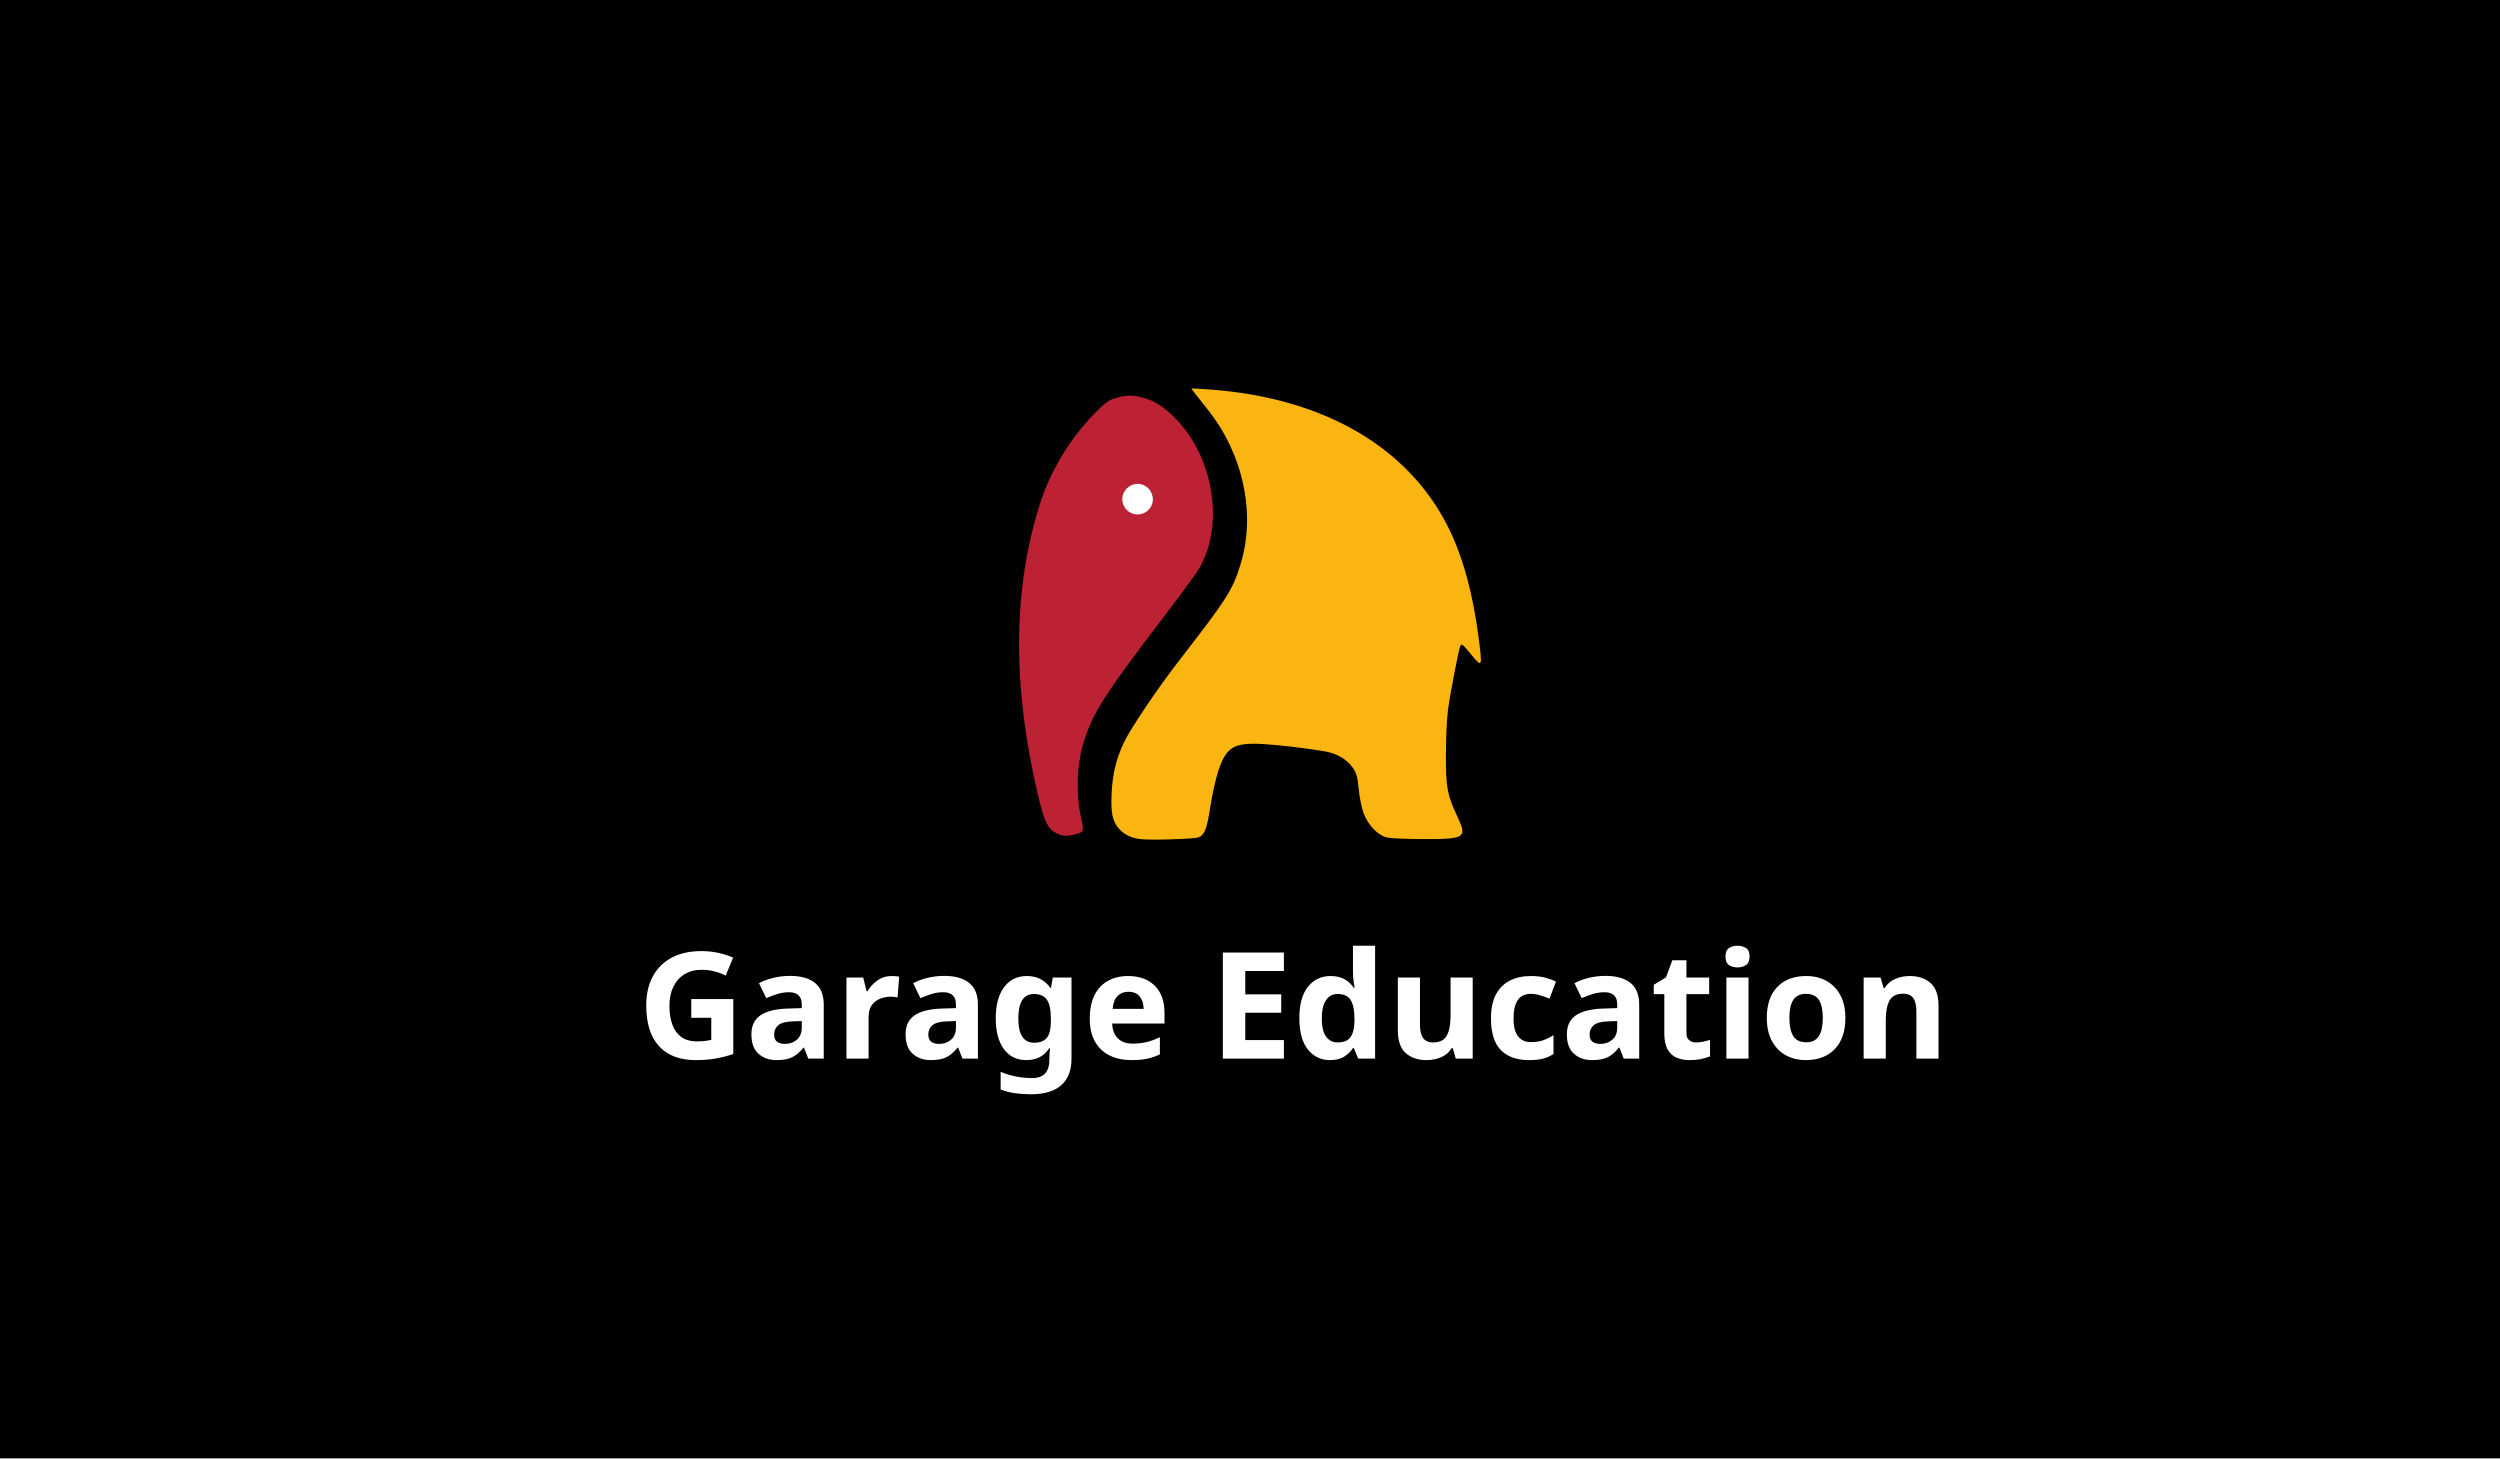
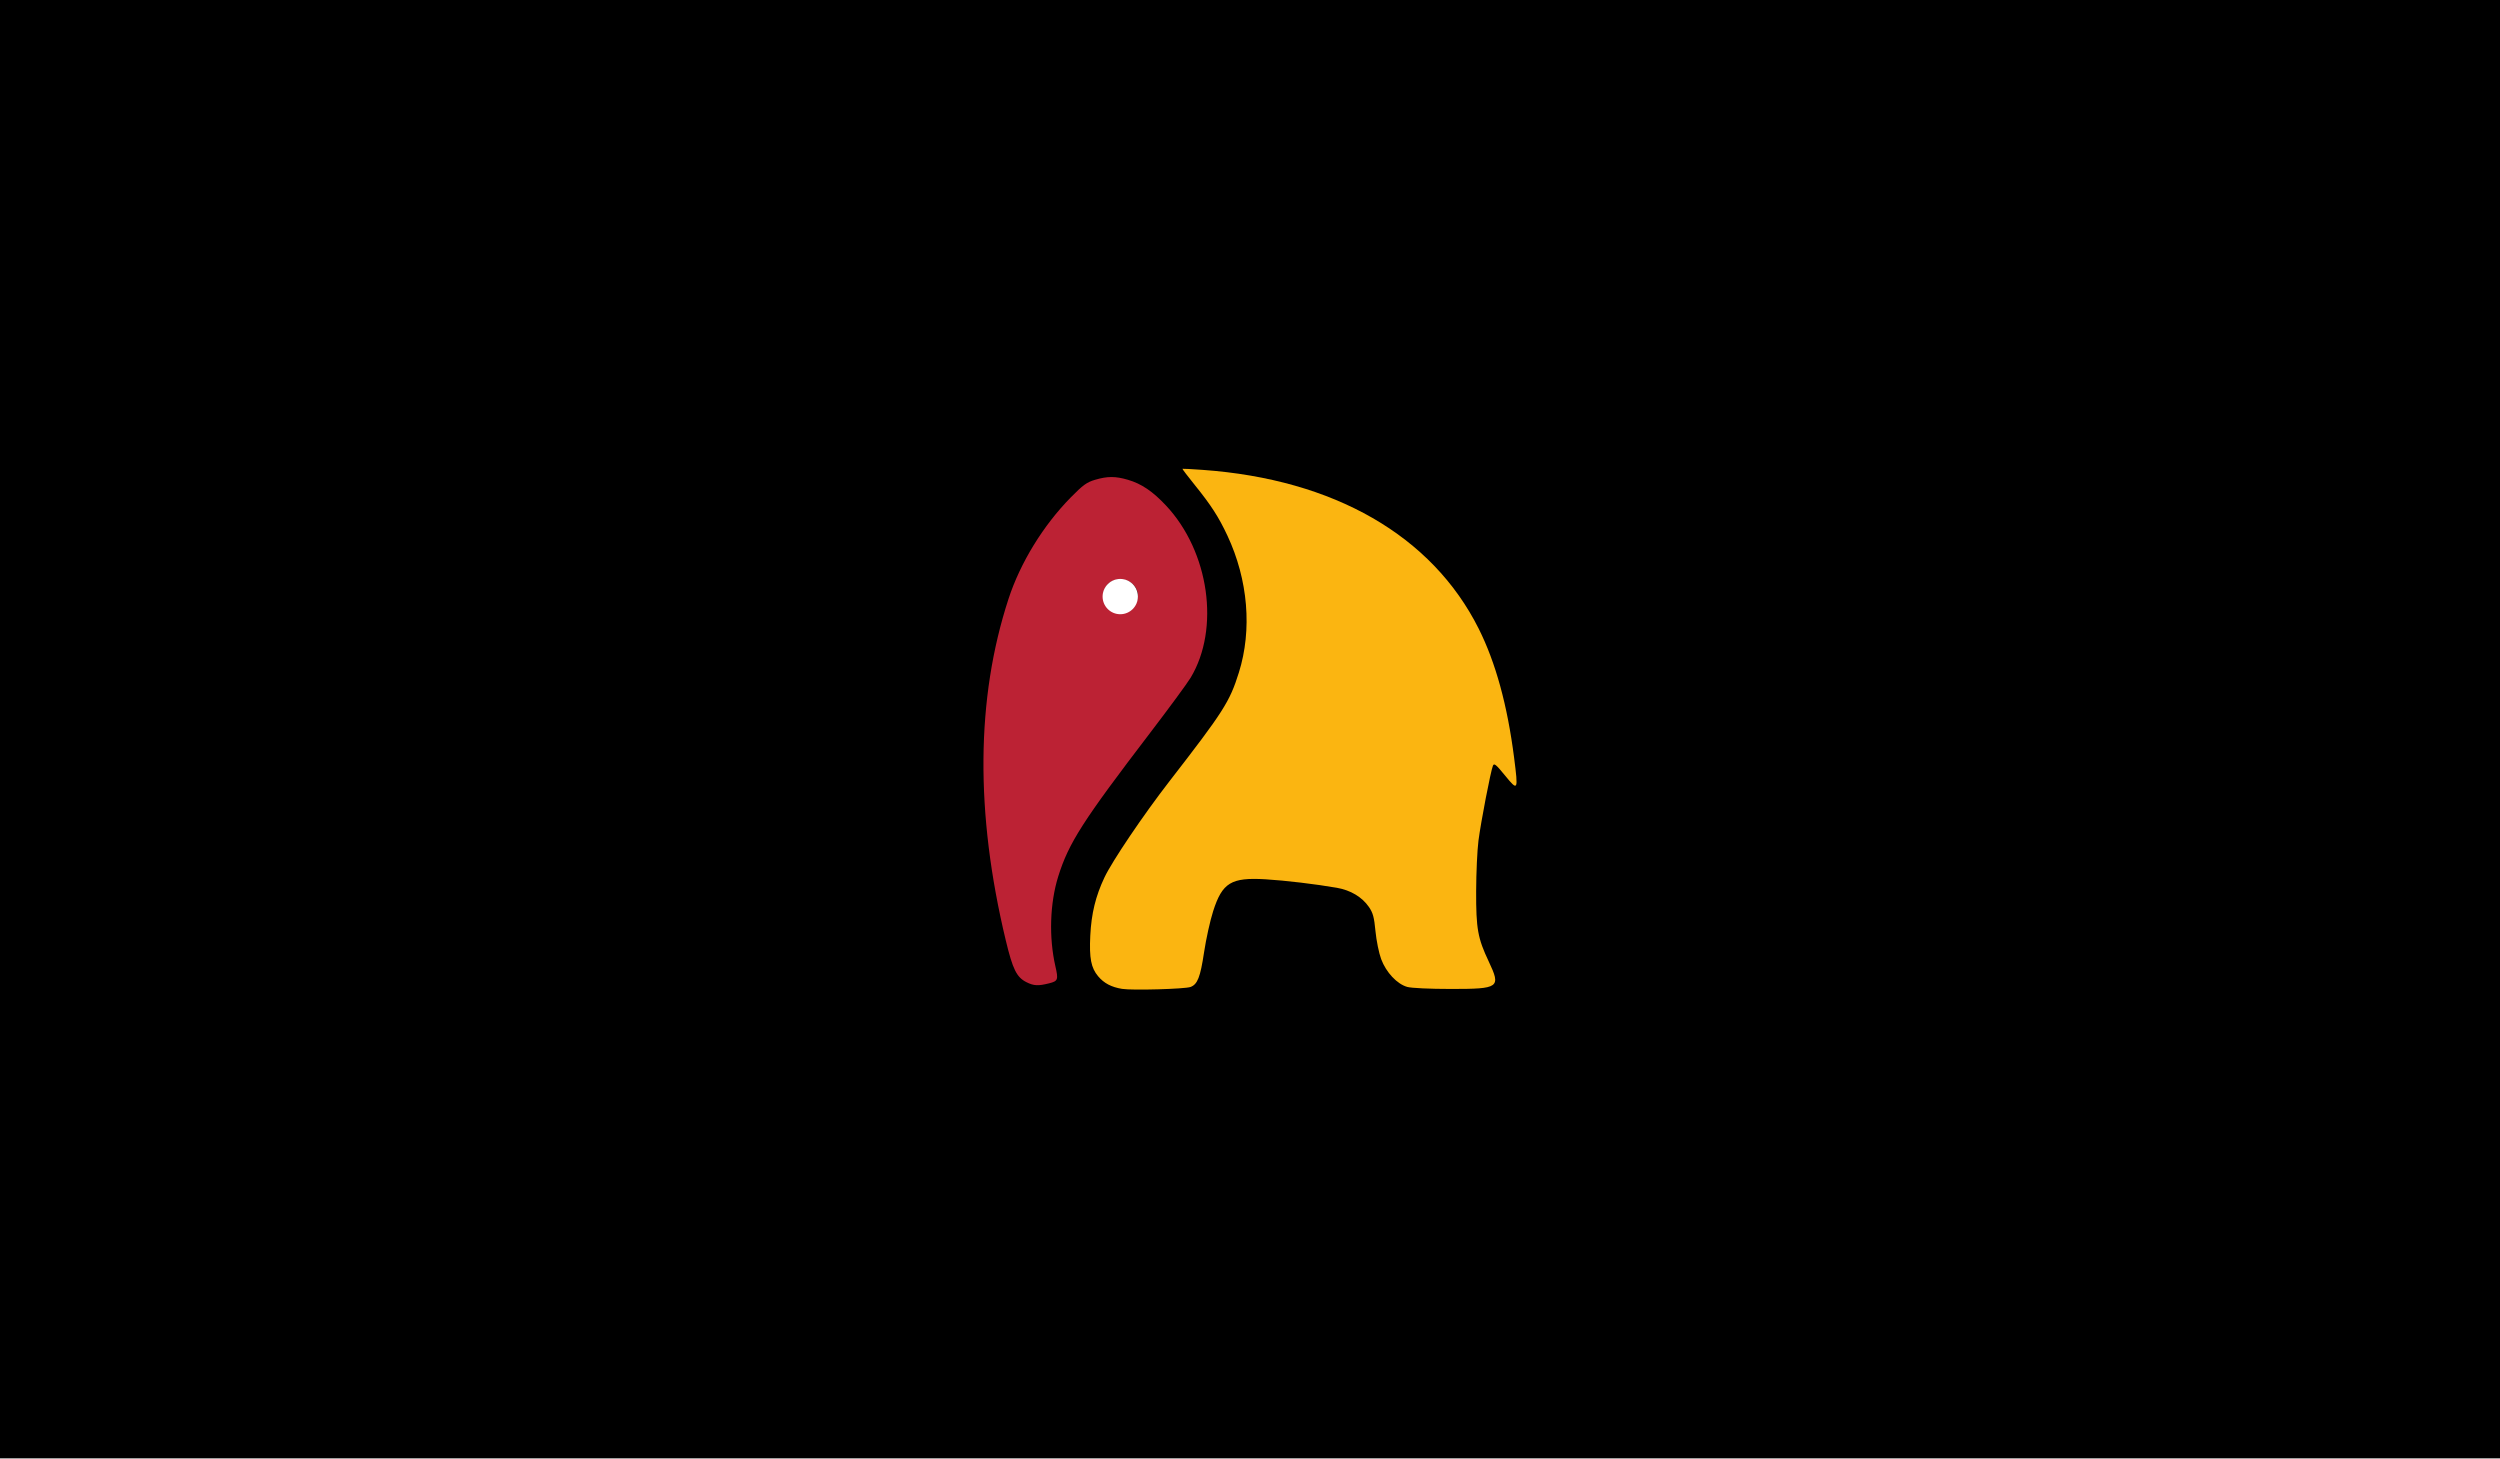
<svg xmlns="http://www.w3.org/2000/svg" height="700" viewBox="0 0 2741.117 1155" width="1200" version="1.1" id="svg5" xml:space="preserve">
  <defs id="defs9" />
  <g id="logo">
    <rect style="fill:#000000;stroke-width:103.498;stroke-linecap:square;stroke-linejoin:bevel;stop-color:#000000;fill-opacity:1" id="rect338" width="2741.117" height="1598.985" x="3.9062499e-07" y="-221.992" />
    <path style="fill:#9e9e9e;stroke-width:2.284" d="m 699.655,-611.7 c 1.57,-0.634 4.14,-0.634 5.711,0 1.57,0.634 0.285,1.152 -2.855,1.152 -3.141,0 -4.426,-0.518 -2.855,-1.152 z m 75.381,0 c 1.571,-0.634 4.14,-0.634 5.711,0 1.57,0.634 0.285,1.152 -2.855,1.152 -3.141,0 -4.426,-0.518 -2.855,-1.152 z m -98.081,-2.332 c 1.649,-0.66 3.619,-0.579 4.378,0.18 0.759,0.759 -0.59,1.299 -2.998,1.2 -2.661,-0.11 -3.202,-0.651 -1.38,-1.38 z m 123.35,0 c 1.649,-0.66 3.619,-0.579 4.378,0.18 0.759,0.759 -0.59,1.299 -2.998,1.2 -2.661,-0.11 -3.202,-0.651 -1.38,-1.38 z M 391.559,-742.103 c -2.841,-3.623 -2.761,-3.704 0.862,-0.863 2.199,1.724 3.998,3.523 3.998,3.998 0,1.88 -1.876,0.67 -4.86,-3.135 z m 738.109,-42.55 c 0,-0.474 1.799,-2.273 3.998,-3.998 3.623,-2.841 3.704,-2.76 0.862,0.863 -2.984,3.805 -4.86,5.015 -4.86,3.135 z m -911.241,-288.287 c 0.11,-2.661 0.651,-3.202 1.38,-1.38 0.66,1.649 0.579,3.619 -0.18,4.378 -0.759,0.759 -1.299,-0.59 -1.2,-2.998 z m 1041.624,0 c 0.11,-2.661 0.651,-3.202 1.38,-1.38 0.66,1.649 0.579,3.619 -0.18,4.378 -0.759,0.759 -1.299,-0.59 -1.2,-2.998 z M 216.323,-1096.735 c 0,-3.141 0.518,-4.426 1.152,-2.855 0.634,1.571 0.634,4.14 0,5.711 -0.634,1.57 -1.152,0.285 -1.152,-2.855 z m 1046.193,0 c 0,-3.141 0.518,-4.426 1.152,-2.855 0.634,1.571 0.634,4.14 0,5.711 -0.634,1.57 -1.152,0.285 -1.152,-2.855 z M 216.323,-1172.116 c 0,-3.141 0.518,-4.426 1.152,-2.855 0.634,1.57 0.634,4.14 0,5.711 -0.634,1.57 -1.152,0.285 -1.152,-2.855 z m 1046.193,0 c 0,-3.141 0.518,-4.426 1.152,-2.855 0.634,1.57 0.634,4.14 0,5.711 -0.634,1.57 -1.152,0.285 -1.152,-2.855 z m -1044.089,-24.175 c 0.11,-2.661 0.651,-3.202 1.38,-1.38 0.66,1.649 0.579,3.619 -0.18,4.378 -0.759,0.759 -1.299,-0.59 -1.2,-2.998 z m 1041.624,0 c 0.11,-2.661 0.651,-3.202 1.38,-1.38 0.66,1.649 0.579,3.619 -0.18,4.378 -0.759,0.759 -1.299,-0.59 -1.2,-2.998 z M 562.879,-1304.032 c -2.841,-3.623 -2.761,-3.704 0.862,-0.863 2.199,1.724 3.998,3.523 3.998,3.998 0,1.88 -1.876,0.67 -4.86,-3.135 z m 37.2,-14.277 c 0,-3.141 0.518,-4.426 1.152,-2.855 0.634,1.57 0.634,4.14 0,5.711 -0.634,1.57 -1.152,0.285 -1.152,-2.855 z m -23.774,-22.071 c 1.57,-0.634 4.14,-0.634 5.711,0 1.57,0.634 0.285,1.152 -2.855,1.152 -3.141,0 -4.426,-0.518 -2.855,-1.152 z m -186.739,-184.375 c 0,-0.474 1.799,-2.273 3.997,-3.997 3.623,-2.841 3.704,-2.761 0.863,0.862 -2.984,3.805 -4.86,5.015 -4.86,3.135 z m 287.389,-130.901 c 1.649,-0.66 3.619,-0.579 4.378,0.18 0.759,0.759 -0.59,1.299 -2.998,1.2 -2.661,-0.11 -3.202,-0.651 -1.38,-1.38 z m 123.35,0 c 1.649,-0.66 3.619,-0.579 4.378,0.18 0.759,0.759 -0.59,1.299 -2.998,1.2 -2.661,-0.11 -3.202,-0.651 -1.38,-1.38 z m -100.65,-2.237 c 1.57,-0.634 4.14,-0.634 5.711,0 1.57,0.634 0.285,1.152 -2.855,1.152 -3.141,0 -4.426,-0.518 -2.855,-1.152 z m 75.381,0 c 1.571,-0.634 4.14,-0.634 5.711,0 1.57,0.634 0.285,1.152 -2.855,1.152 -3.141,0 -4.426,-0.518 -2.855,-1.152 z" id="path263" />
    <path style="fill:#5d5d5d;stroke-width:2.284" d="m 708.792,-611.7 c 1.57,-0.634 4.14,-0.634 5.711,0 1.571,0.634 0.286,1.152 -2.855,1.152 -3.141,0 -4.426,-0.518 -2.855,-1.152 z m 57.107,0 c 1.57,-0.634 4.14,-0.634 5.711,0 1.571,0.634 0.286,1.152 -2.855,1.152 -3.141,0 -4.426,-0.518 -2.855,-1.152 z m 327.221,-136.685 c 2.951,-3.141 5.879,-5.711 6.507,-5.711 0.628,0 -1.272,2.57 -4.223,5.711 -2.951,3.141 -5.879,5.711 -6.507,5.711 -0.628,0 1.272,-2.57 4.223,-5.711 z m -708.413,-0.571 c -2.841,-3.623 -2.761,-3.704 0.862,-0.863 2.199,1.724 3.998,3.523 3.998,3.998 0,1.88 -1.876,0.67 -4.86,-3.135 z m -31.861,-31.98 -5.538,-6.282 6.282,5.538 c 5.871,5.176 7.329,7.026 5.538,7.026 -0.409,0 -3.236,-2.827 -6.282,-6.282 z m 769.97,3.135 c 0,-0.474 1.799,-2.273 3.998,-3.998 3.623,-2.841 3.704,-2.76 0.862,0.863 -2.984,3.805 -4.86,5.015 -4.86,3.135 z M 216.408,-1107.014 c 0.047,-3.769 0.558,-5.034 1.138,-2.812 0.579,2.223 0.541,5.306 -0.085,6.853 -0.626,1.546 -1.099,-0.272 -1.053,-4.041 z m 1046.193,0 c 0.047,-3.769 0.558,-5.034 1.138,-2.812 0.579,2.223 0.541,5.306 -0.085,6.853 -0.626,1.546 -1.1,-0.272 -1.053,-4.041 z m -1046.193,-54.822 c 0.047,-3.769 0.558,-5.034 1.138,-2.812 0.579,2.223 0.541,5.306 -0.085,6.853 -0.626,1.546 -1.099,-0.272 -1.053,-4.041 z m 1046.193,0 c 0.047,-3.769 0.558,-5.034 1.138,-2.812 0.579,2.223 0.541,5.306 -0.085,6.853 -0.626,1.546 -1.1,-0.272 -1.053,-4.041 z m -909.582,-326.65 c 2.951,-3.141 5.879,-5.711 6.507,-5.711 0.628,0 -1.272,2.57 -4.223,5.711 -2.951,3.141 -5.879,5.711 -6.507,5.711 -0.628,0 1.272,-2.57 4.223,-5.711 z m 773.006,0.571 -4.351,-5.14 5.14,4.351 c 4.83,4.089 6.179,5.928 4.351,5.928 -0.433,0 -2.746,-2.313 -5.14,-5.14 z m -743.311,-29.987 c 0,-0.474 1.799,-2.273 3.997,-3.997 3.623,-2.841 3.704,-2.761 0.863,0.862 -2.984,3.805 -4.86,5.015 -4.86,3.135 z m 709.047,-4.277 -4.351,-5.14 5.14,4.351 c 2.827,2.393 5.14,4.706 5.14,5.14 0,1.828 -1.838,0.478 -5.928,-4.351 z m -381.783,-135.784 c 2.223,-0.579 5.306,-0.541 6.853,0.085 1.546,0.626 -0.272,1.1 -4.041,1.053 -3.769,-0.046 -5.034,-0.558 -2.812,-1.138 z m 54.822,0 c 2.223,-0.579 5.306,-0.541 6.853,0.085 1.546,0.626 -0.272,1.1 -4.041,1.053 -3.769,-0.046 -5.034,-0.558 -2.812,-1.138 z" id="path259" />
    <path style="fill:#581d13;stroke-width:2.284" d="m 717.929,-611.7 c 1.571,-0.634 4.14,-0.634 5.711,0 1.57,0.634 0.285,1.152 -2.855,1.152 -3.141,0 -4.426,-0.518 -2.855,-1.152 z m 38.833,0 c 1.57,-0.634 4.14,-0.634 5.711,0 1.57,0.634 0.285,1.152 -2.855,1.152 -3.141,0 -4.426,-0.518 -2.855,-1.152 z m -381.074,-146.393 -5.538,-6.282 6.282,5.538 c 5.871,5.176 7.329,7.026 5.538,7.026 -0.409,0 -3.236,-2.827 -6.282,-6.282 z m 724.285,3.135 c 0,-0.474 1.799,-2.273 3.998,-3.997 3.623,-2.841 3.704,-2.761 0.862,0.862 -2.984,3.805 -4.86,5.015 -4.86,3.135 z m -738.109,-16.841 c -2.841,-3.623 -2.76,-3.704 0.863,-0.862 2.199,1.724 3.997,3.523 3.997,3.997 0,1.88 -1.876,0.67 -4.86,-3.135 z m 755.241,-0.571 c 2.274,-2.513 4.648,-4.569 5.277,-4.569 0.628,0 -0.718,2.056 -2.992,4.569 -2.274,2.513 -4.648,4.569 -5.277,4.569 -0.628,0 0.718,-2.056 2.992,-4.569 z m -491.644,-49.553 c 2.223,-0.579 5.306,-0.541 6.853,0.085 1.546,0.626 -0.272,1.1 -4.041,1.053 -3.769,-0.047 -5.034,-0.558 -2.812,-1.138 z m 17.129,-0.072 c 4.106,-0.508 10.273,-0.498 13.706,0.023 3.433,0.521 0.073,0.937 -7.465,0.924 -7.538,-0.014 -10.346,-0.439 -6.241,-0.948 z m 314.089,0.072 c 2.223,-0.579 5.306,-0.541 6.853,0.085 1.546,0.626 -0.272,1.1 -4.041,1.053 -3.769,-0.047 -5.034,-0.558 -2.812,-1.138 z m 73.096,0 c 2.223,-0.579 5.306,-0.541 6.853,0.085 1.546,0.626 -0.272,1.1 -4.041,1.053 -3.769,-0.047 -5.034,-0.558 -2.812,-1.138 z m -579.893,-14.978 -4.351,-5.14 5.14,4.351 c 2.827,2.393 5.14,4.706 5.14,5.14 0,1.828 -1.838,0.478 -5.928,-4.351 z m 49.509,1.523 c 0.11,-2.661 0.651,-3.202 1.38,-1.38 0.66,1.649 0.579,3.619 -0.18,4.378 -0.759,0.759 -1.299,-0.59 -1.2,-2.998 z m -4.569,-25.127 c 0.11,-2.661 0.651,-3.202 1.38,-1.38 0.66,1.649 0.579,3.619 -0.18,4.378 -0.759,0.759 -1.299,-0.59 -1.2,-2.998 z m 189.594,-6.853 c 0.11,-2.661 0.651,-3.202 1.38,-1.38 0.66,1.649 0.579,3.619 -0.18,4.378 -0.759,0.759 -1.299,-0.59 -1.2,-2.998 z m -191.698,-10.089 c 0,-3.141 0.518,-4.426 1.152,-2.855 0.634,1.57 0.634,4.14 0,5.711 -0.634,1.571 -1.152,0.286 -1.152,-2.855 z m 45.505,-17.322 c 0.11,-2.661 0.651,-3.202 1.38,-1.38 0.66,1.649 0.579,3.619 -0.18,4.378 -0.759,0.759 -1.299,-0.59 -1.2,-2.998 z m -109.645,-6.853 c 0.11,-2.661 0.651,-3.202 1.38,-1.38 0.66,1.649 0.579,3.619 -0.18,4.378 -0.759,0.759 -1.299,-0.59 -1.2,-2.998 z m 62.071,-4.378 c 0.025,-5.025 0.493,-6.812 1.04,-3.971 0.546,2.841 0.526,6.953 -0.046,9.137 -0.572,2.184 -1.019,-0.141 -0.993,-5.166 z m 537.009,-34.264 c 0.01,-10.051 0.41,-13.878 0.892,-8.506 0.483,5.373 0.476,13.596 -0.016,18.274 -0.491,4.678 -0.886,0.282 -0.877,-9.768 z m -534.94,7.995 c 0,-3.141 0.518,-4.426 1.152,-2.855 0.634,1.571 0.634,4.14 0,5.711 -0.634,1.57 -1.152,0.285 -1.152,-2.855 z m -73.277,-15.038 c 0.11,-2.661 0.651,-3.202 1.38,-1.38 0.66,1.649 0.579,3.619 -0.18,4.378 -0.759,0.759 -1.299,-0.59 -1.2,-2.998 z m 287.637,0.47 c 0,-0.474 1.799,-2.273 3.997,-3.997 3.623,-2.841 3.704,-2.761 0.863,0.862 -2.984,3.805 -4.86,5.015 -4.86,3.135 z m 95.511,-9.835 c 1.649,-0.66 3.619,-0.579 4.378,0.18 0.759,0.759 -0.59,1.299 -2.998,1.2 -2.661,-0.11 -3.202,-0.651 -1.38,-1.38 z m -385.432,-4.341 c 0.11,-2.661 0.651,-3.202 1.38,-1.38 0.66,1.649 0.579,3.619 -0.18,4.378 -0.759,0.759 -1.299,-0.59 -1.2,-2.998 z m 330.467,-0.18 c 1.57,-0.634 4.14,-0.634 5.711,0 1.57,0.634 0.286,1.152 -2.855,1.152 -3.141,0 -4.426,-0.518 -2.855,-1.152 z m -332.751,-13.525 c 0.11,-2.661 0.651,-3.202 1.38,-1.38 0.66,1.649 0.579,3.619 -0.18,4.378 -0.759,0.759 -1.299,-0.59 -1.2,-2.998 z m 614.467,-13.706 c 0.11,-2.661 0.651,-3.202 1.38,-1.38 0.66,1.649 0.579,3.619 -0.18,4.378 -0.759,0.759 -1.299,-0.59 -1.2,-2.998 z m -616.751,-2.284 c 0.11,-2.661 0.651,-3.202 1.38,-1.38 0.66,1.649 0.579,3.619 -0.18,4.378 -0.759,0.759 -1.299,-0.59 -1.2,-2.998 z m -2.104,-16.942 c 0,-3.141 0.518,-4.426 1.152,-2.855 0.634,1.571 0.634,4.14 0,5.711 -0.634,1.57 -1.152,0.285 -1.152,-2.855 z m 621.139,-5.901 c 0.11,-2.661 0.651,-3.202 1.38,-1.38 0.66,1.649 0.579,3.619 -0.18,4.378 -0.759,0.759 -1.299,-0.59 -1.2,-2.998 z m -623.339,-15.8 c 0.047,-3.769 0.558,-5.034 1.138,-2.812 0.579,2.223 0.541,5.306 -0.085,6.853 -0.626,1.546 -1.1,-0.272 -1.053,-4.041 z m -2.076,-31.98 c 0.017,-6.282 0.461,-8.58 0.986,-5.108 0.525,3.472 0.511,8.612 -0.031,11.421 -0.542,2.809 -0.972,-0.031 -0.955,-6.313 z m 673.385,-23.033 c 0.11,-2.661 0.651,-3.202 1.38,-1.38 0.66,1.649 0.579,3.619 -0.18,4.378 -0.759,0.759 -1.299,-0.59 -1.2,-2.998 z m -863.271,-32.931 c 0,-3.141 0.518,-4.426 1.152,-2.855 0.634,1.57 0.634,4.14 0,5.711 -0.634,1.57 -1.152,0.285 -1.152,-2.855 z m 390.248,-16.852 c 0,-0.474 1.799,-2.273 3.997,-3.998 3.623,-2.841 3.704,-2.76 0.863,0.863 -2.984,3.805 -4.86,5.015 -4.86,3.135 z m -200.393,-17.412 c 0,-5.654 0.445,-7.966 0.99,-5.14 0.544,2.827 0.544,7.452 0,10.279 -0.544,2.827 -0.99,0.514 -0.99,-5.14 z m -189.855,0 c 0,-3.141 0.518,-4.426 1.152,-2.855 0.634,1.57 0.634,4.14 0,5.711 -0.634,1.571 -1.152,0.286 -1.152,-2.855 z m 413.091,-12.284 c 0,-0.474 1.799,-2.273 3.998,-3.998 3.623,-2.841 3.704,-2.76 0.862,0.862 -2.984,3.805 -4.86,5.015 -4.86,3.135 z m -221.128,-16.27 c 0.047,-3.769 0.558,-5.034 1.138,-2.812 0.579,2.223 0.541,5.306 -0.085,6.853 -0.626,1.546 -1.1,-0.272 -1.053,-4.041 z m 2.2,-19.416 c 0,-3.141 0.518,-4.426 1.152,-2.855 0.634,1.571 0.634,4.14 0,5.711 -0.634,1.57 -1.152,0.285 -1.152,-2.855 z m 2.104,-17.322 c 0.11,-2.661 0.651,-3.202 1.38,-1.38 0.66,1.649 0.579,3.619 -0.18,4.378 -0.759,0.759 -1.299,-0.59 -1.2,-2.998 z m 2.284,-13.706 c 0.11,-2.661 0.651,-3.202 1.38,-1.38 0.66,1.649 0.579,3.619 -0.18,4.378 -0.759,0.759 -1.299,-0.59 -1.2,-2.998 z m 2.284,-11.421 c 0.11,-2.661 0.651,-3.202 1.38,-1.38 0.66,1.649 0.579,3.619 -0.18,4.378 -0.759,0.759 -1.299,-0.59 -1.2,-2.998 z m 2.284,-11.421 c 0.11,-2.661 0.651,-3.202 1.38,-1.38 0.66,1.649 0.579,3.619 -0.18,4.378 -0.759,0.759 -1.299,-0.59 -1.2,-2.998 z m 267.259,-18.274 c 0.11,-2.661 0.651,-3.202 1.38,-1.38 0.66,1.649 0.579,3.619 -0.18,4.378 -0.759,0.759 -1.299,-0.59 -1.2,-2.998 z m 2.788,-26.079 c 0,-6.91 0.428,-9.737 0.952,-6.282 0.523,3.455 0.523,9.108 0,12.563 -0.523,3.455 -0.952,0.628 -0.952,-6.282 z m -2.788,-28.744 c 0.11,-2.661 0.651,-3.202 1.38,-1.38 0.66,1.649 0.579,3.619 -0.18,4.378 -0.759,0.759 -1.299,-0.59 -1.2,-2.998 z m 284.125,-35.787 -11.335,-11.992 11.992,11.335 c 6.596,6.234 11.992,11.631 11.992,11.992 0,1.704 -2.116,-0.192 -12.649,-11.335 z m -339.127,-75.952 c -5.549,-5.654 -9.574,-10.279 -8.946,-10.279 0.628,0 5.682,4.626 11.23,10.279 5.549,5.654 9.574,10.279 8.946,10.279 -0.628,0 -5.682,-4.626 -11.23,-10.279 z m -114.213,-9.137 c 4.262,-4.397 8.263,-7.995 8.891,-7.995 0.628,0 -2.345,3.598 -6.607,7.995 -4.262,4.397 -8.263,7.995 -8.891,7.995 -0.628,0 2.345,-3.598 6.607,-7.995 z m 161.754,-32.398 c 1.649,-0.66 3.619,-0.579 4.378,0.18 0.759,0.759 -0.59,1.299 -2.998,1.2 -2.661,-0.11 -3.202,-0.651 -1.38,-1.38 z m 437.648,-17.285 -4.351,-5.14 5.14,4.351 c 4.83,4.089 6.179,5.928 4.351,5.928 -0.433,0 -2.746,-2.313 -5.14,-5.14 z m -757.016,1.993 c 0,-0.474 1.799,-2.273 3.998,-3.998 3.623,-2.841 3.704,-2.76 0.862,0.862 -2.984,3.805 -4.86,5.015 -4.86,3.135 z m 15.99,-16.27 c 2.951,-3.141 5.879,-5.711 6.507,-5.711 0.628,0 -1.272,2.57 -4.223,5.711 -2.951,3.141 -5.879,5.711 -6.507,5.711 -0.628,0 1.272,-2.57 4.223,-5.711 z m 725.037,-1.713 -4.351,-5.14 5.14,4.351 c 4.83,4.089 6.179,5.928 4.351,5.928 -0.433,0 -2.746,-2.313 -5.14,-5.14 z m -379.498,-144.921 c 2.223,-0.579 5.306,-0.541 6.853,0.085 1.546,0.626 -0.272,1.1 -4.041,1.053 -3.769,-0.046 -5.034,-0.558 -2.812,-1.138 z m 31.98,0 c 2.223,-0.579 5.306,-0.541 6.853,0.085 1.546,0.626 -0.272,1.1 -4.041,1.053 -3.769,-0.046 -5.034,-0.558 -2.812,-1.138 z" id="path253" />
-     <g id="g421" transform="matrix(0.9061136,0,0,0.9061136,179.4526,50.64084)">
-       <g id="g334" transform="translate(-60.96074,30.15624)">
+     <g id="g421" transform="matrix(0.8712631,0,0,0.8712631,176.4288,115.5615)">
+       <g id="g334" transform="matrix(1.200621,0,0,1.200621,-280.858,35.56648)">
        <g id="g1330" transform="matrix(0.8302923,0,0,0.8302923,208.2753,-111.4664)">
          <path style="fill:#fbb511;stroke-width:2.284" d="m 1244.348,958.305 c -13.523,-2.199 -22.882,-7.117 -30.284,-15.914 -8.955,-10.643 -11.314,-22.869 -9.913,-51.374 1.369,-27.854 6.705,-49.732 17.914,-73.456 9.684,-20.497 49.127,-78.901 81.516,-120.706 68.981,-89.032 76.511,-100.815 88.149,-137.936 16.928,-53.994 11.646,-117.11 -14.464,-172.827 -11.014,-23.504 -20.557,-38.315 -40.991,-63.623 -9.026,-11.179 -16.135,-20.513 -15.797,-20.743 0.338,-0.23 11.921,0.397 25.741,1.393 165.774,11.946 289.344,83.041 348.203,200.338 21.483,42.813 36.285,96.71 44.763,162.995 5.363,41.929 5.007,42.633 -11.399,22.549 -11.543,-14.13 -13.876,-16.014 -15.355,-12.399 -2.832,6.92 -15.192,70.983 -18.23,94.491 -1.543,11.935 -2.862,40.717 -2.931,63.959 -0.141,47.411 1.978,59.223 15.925,88.752 15.574,32.975 13.317,34.602 -47.968,34.585 -26.459,-0.01 -49.597,-1.081 -54.878,-2.547 -12.87,-3.573 -26.728,-18.327 -32.996,-35.13 -2.812,-7.538 -6.04,-23.403 -7.173,-35.256 -1.7,-17.787 -3.16,-23.143 -8.361,-30.668 -8.632,-12.49 -23.041,-21.086 -40.418,-24.112 -26.645,-4.64 -65.451,-9.262 -90.023,-10.722 -43.402,-2.578 -54.589,4.239 -66.135,40.301 -3.808,11.893 -8.97,35.275 -11.471,51.961 -4.687,31.266 -8.267,40.415 -17.091,43.674 -7.068,2.61 -73.672,4.471 -86.333,2.413 z" id="path261" />
          <path style="fill:#bc2234;stroke-width:2.284" d="m 1123.549,949.834 c -12.4,-6.23 -17.282,-16.109 -26.094,-52.807 -38.67,-161.039 -37.53,-305.323 3.404,-430.882 14.898,-45.697 43.743,-92.756 78.609,-128.246 15.365,-15.64 20.249,-19.186 30.681,-22.272 15.623,-4.621 25.735,-4.632 41.43,-0.042 17.219,5.035 31.384,14.611 48.252,32.62 54.449,58.131 68.302,155.342 30.971,217.336 -4.171,6.927 -27.079,38.105 -50.906,69.284 -85.242,111.546 -102.982,139.251 -116.18,181.446 -10.595,33.872 -11.962,77.122 -3.59,113.579 3.879,16.893 3.241,18.614 -7.939,21.429 -13.879,3.495 -19.356,3.218 -28.638,-1.446 z m 130.284,-468.909 c 6.571,-3.517 11.818,-15.194 10.179,-22.655 -4.897,-22.296 -38.747,-22.698 -42.988,-0.511 -1.43,7.482 3.364,19.623 9.055,22.931 5.402,3.14 18.092,3.265 23.754,0.235 z" id="path257" />
          <circle style="opacity:1;fill:#ffffff;fill-opacity:1;stroke:none;stroke-width:4.61;stroke-linecap:square;stroke-dashoffset:4.56;stop-color:#000000" id="path722" cx="1241.982" cy="463.049" r="22.286" />
        </g>
-         <text xml:space="preserve" style="font-weight:bold;font-size:179.738px;line-height:1.25;font-family:Ubuntu;-inkscape-font-specification:'Ubuntu Bold';text-decoration-color:#000000;letter-spacing:0px;word-spacing:0px;fill:#ffffff;stroke-width:3.663;stroke-linecap:square;stroke-dashoffset:4.56;stop-color:#000000" x="634.468" y="949.948" id="text295">
-           <tspan id="tspan293" style="stroke-width:3.663" x="634.468" y="949.948">Garage Education</tspan>
-         </text>
      </g>
    </g>
  </g>
</svg>
